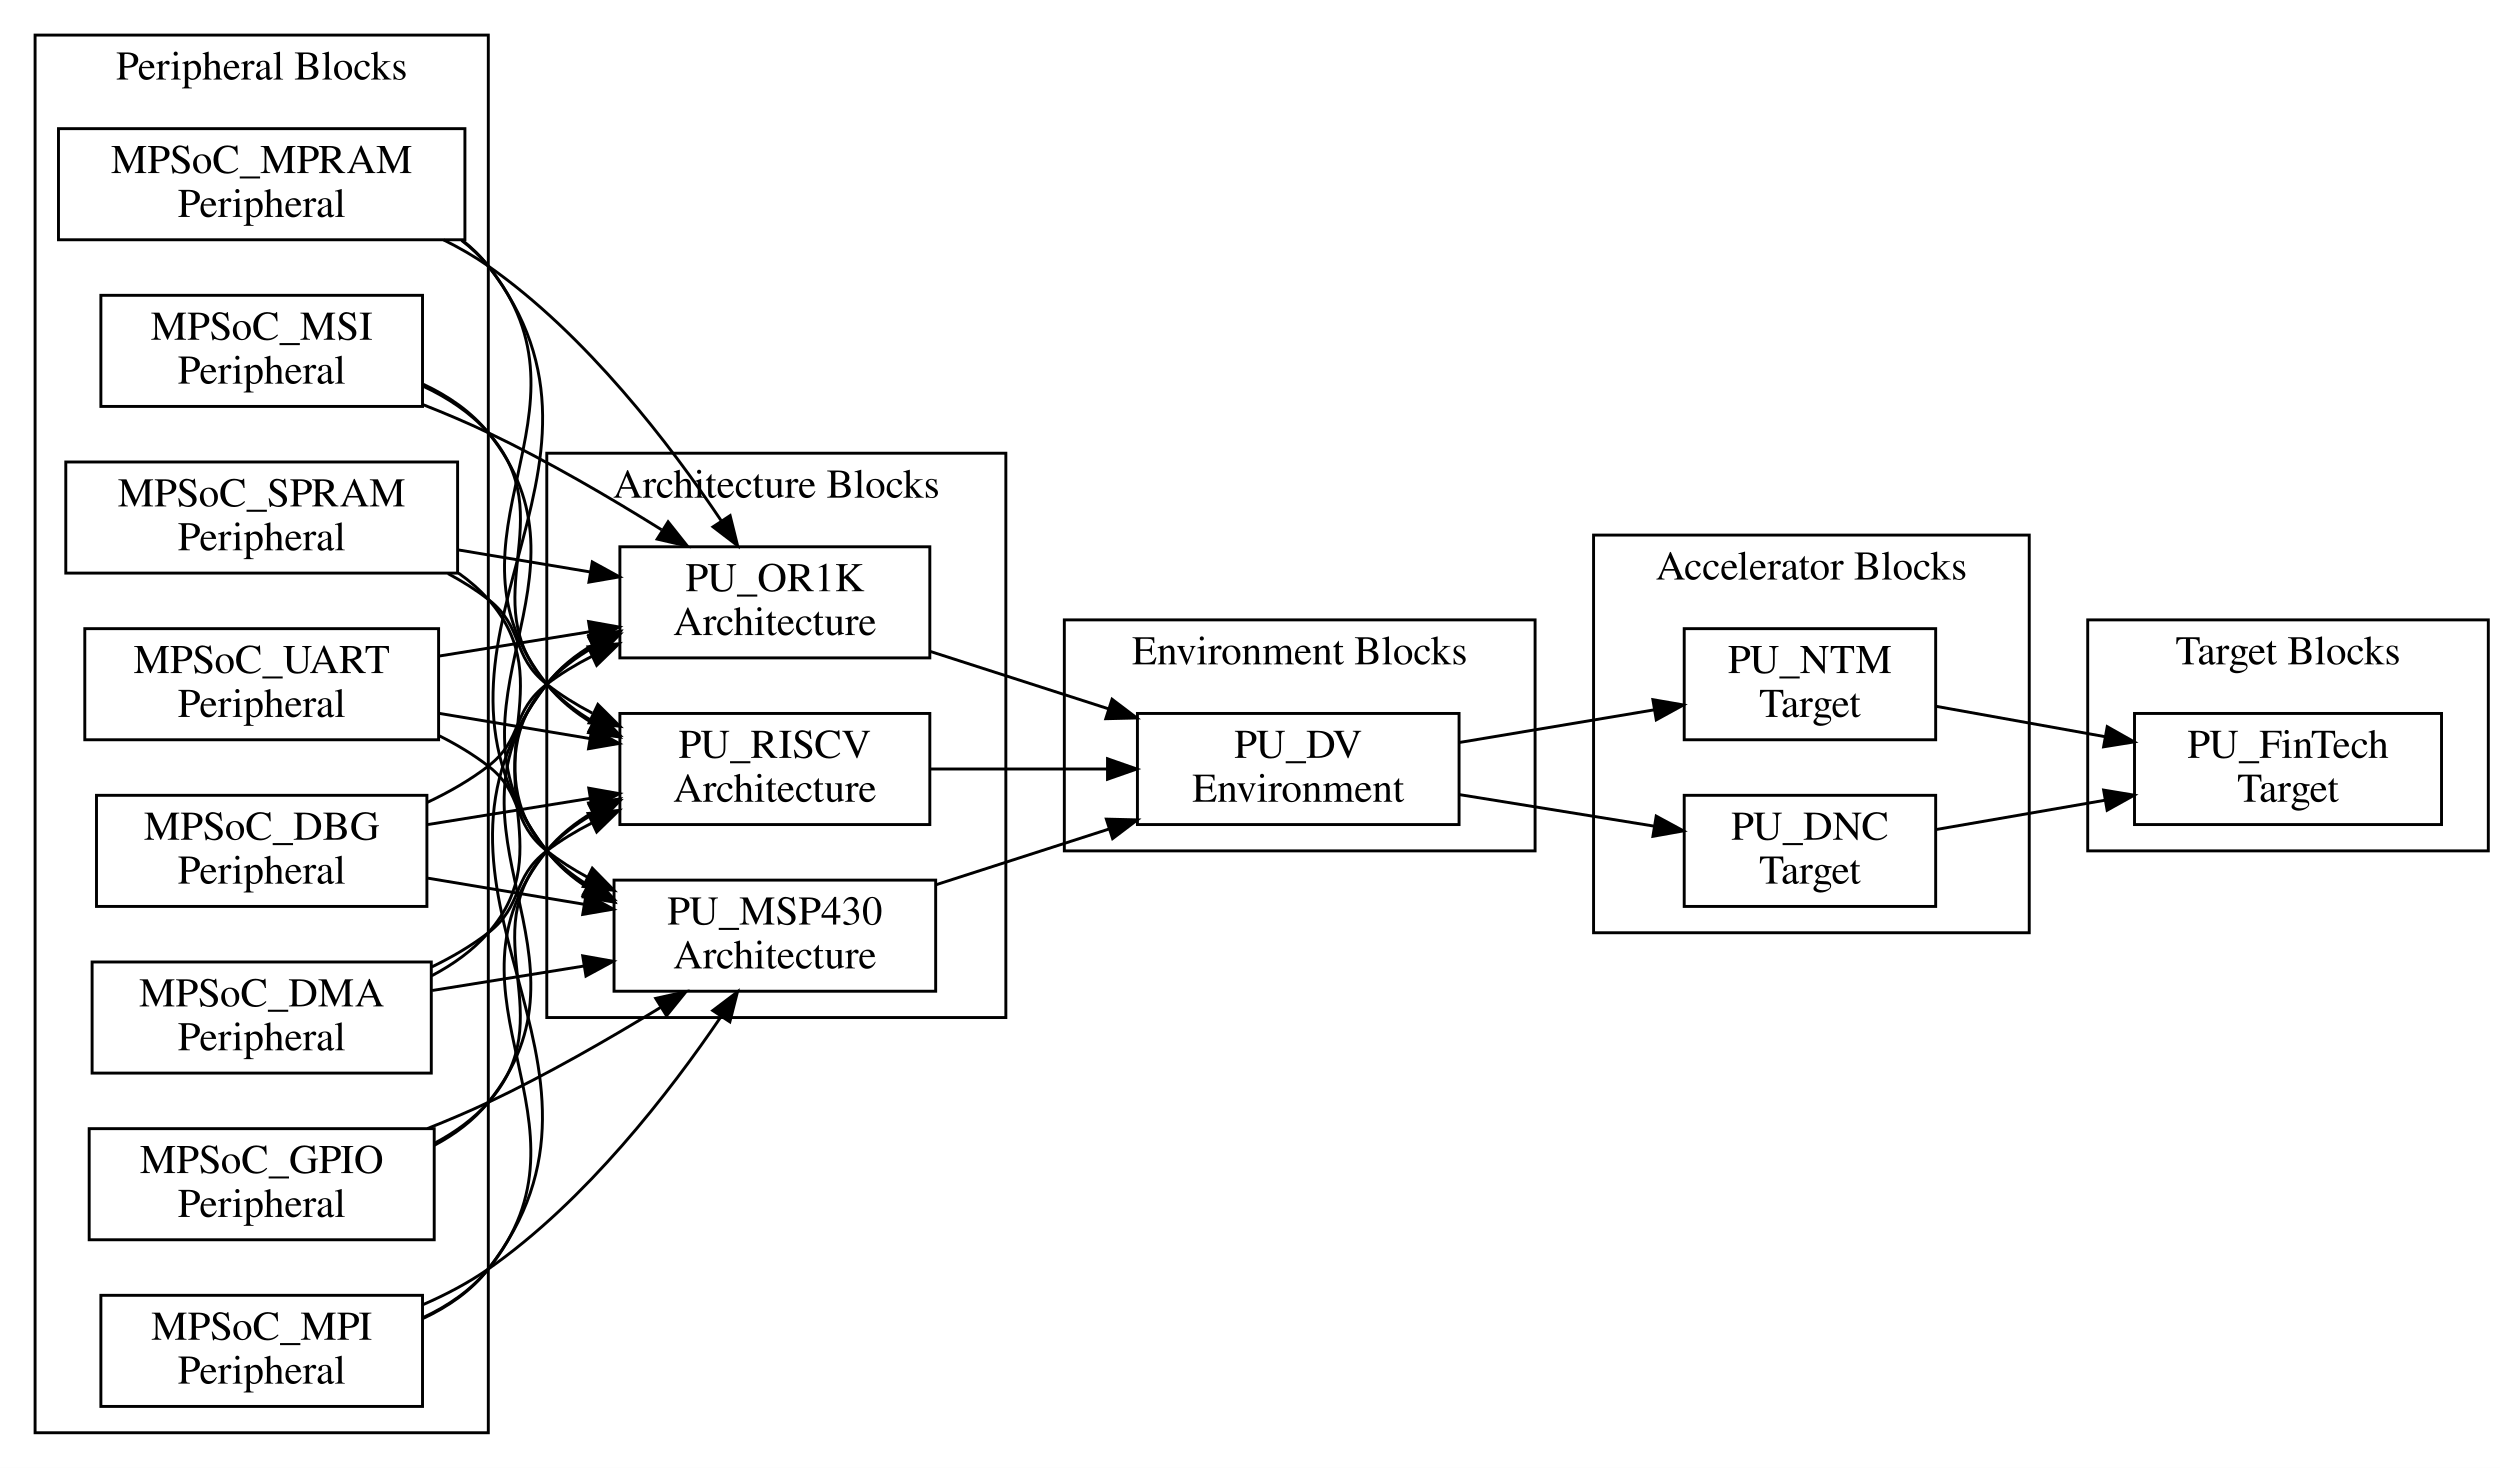
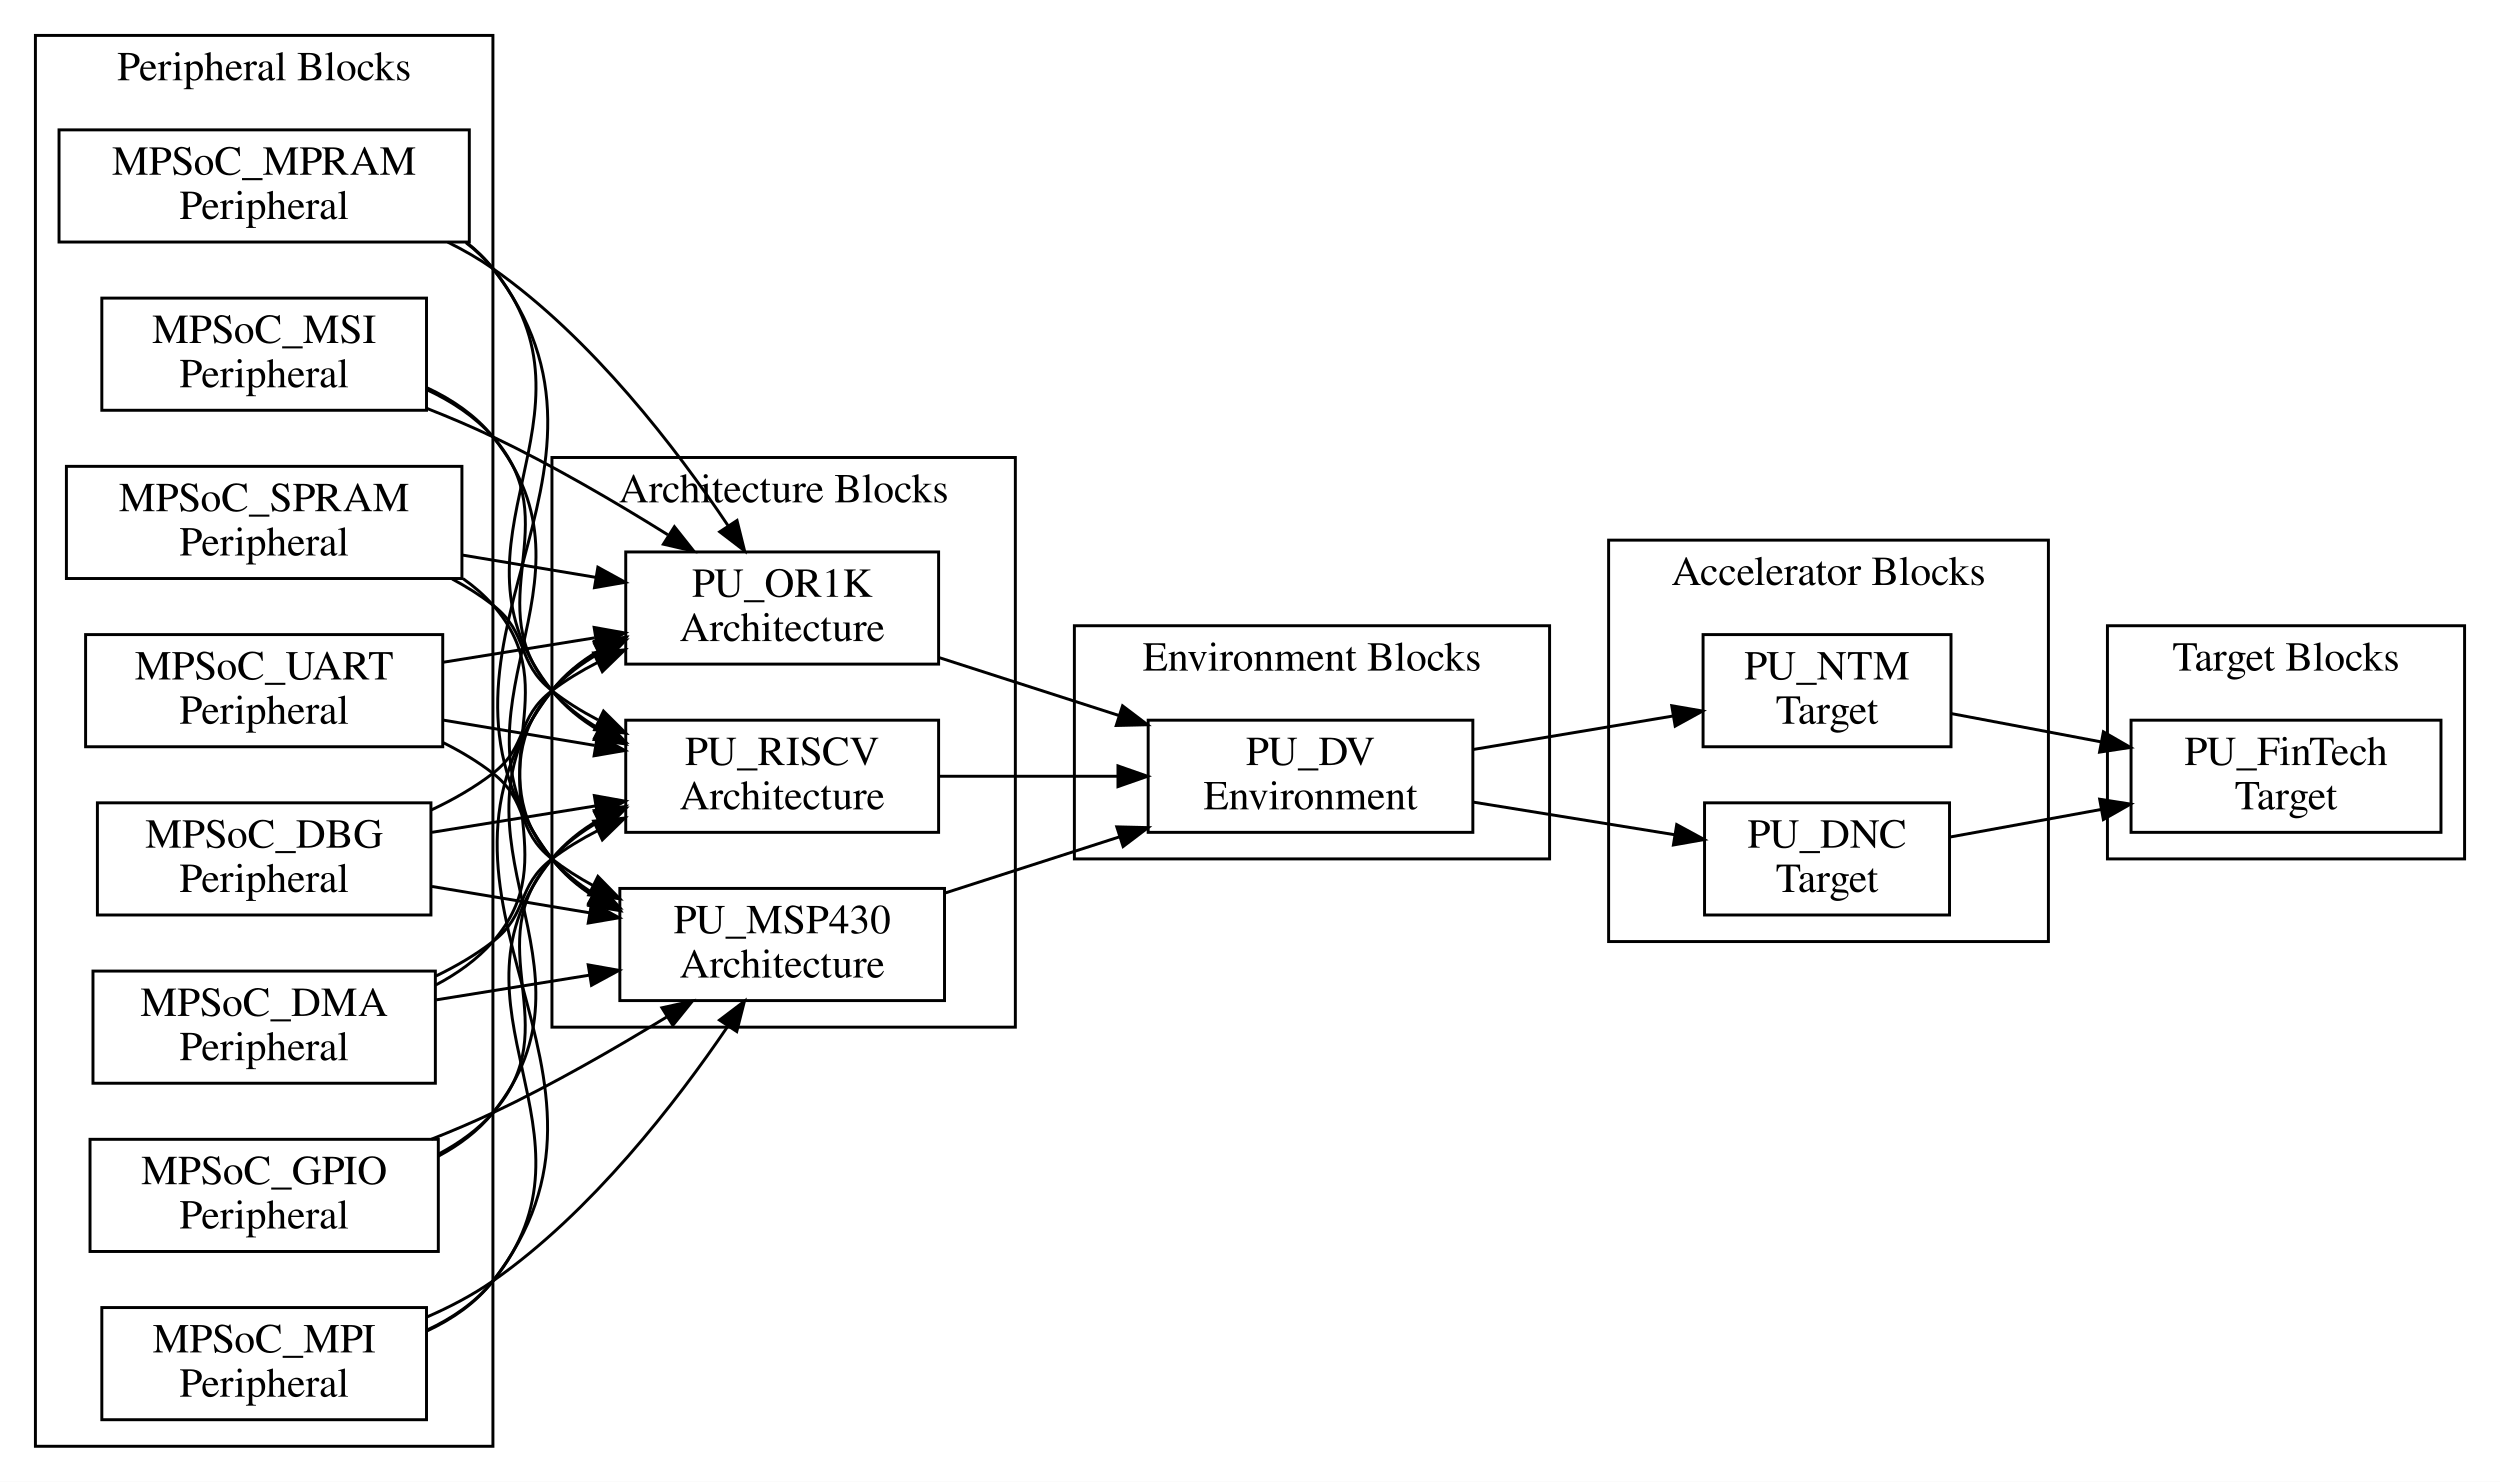
- <svg xmlns="http://www.w3.org/2000/svg" width="855pt" height="502pt" viewBox="0.00 0.00 855.00 502.00">
+ <svg xmlns="http://www.w3.org/2000/svg" width="847pt" height="502pt" viewBox="0.00 0.00 847.00 502.00">
  <g id="graph0" class="graph" transform="scale(1 1) rotate(0) translate(4 498)">
-     <polygon fill="white" stroke="transparent" points="-4,4 -4,-498 851,-498 851,4 -4,4" />
+     <polygon fill="white" stroke="transparent" points="-4,4 -4,-498 843,-498 843,4 -4,4" />
    <g id="clust1" class="cluster">
      <polygon fill="none" stroke="black" points="8,-8 8,-486 163,-486 163,-8 8,-8" />
      <text text-anchor="middle" x="85.5" y="-470.8" font-family="Times,serif" font-size="14.00">Peripheral Blocks</text>
    </g>
    <g id="clust2" class="cluster">
      <polygon fill="none" stroke="black" points="183,-150 183,-343 340,-343 340,-150 183,-150" />
      <text text-anchor="middle" x="261.5" y="-327.8" font-family="Times,serif" font-size="14.00">Architecture Blocks</text>
    </g>
    <g id="clust3" class="cluster">
      <polygon fill="none" stroke="black" points="360,-207 360,-286 521,-286 521,-207 360,-207" />
      <text text-anchor="middle" x="440.5" y="-270.8" font-family="Times,serif" font-size="14.00">Environment Blocks</text>
    </g>
    <g id="clust4" class="cluster">
      <polygon fill="none" stroke="black" points="541,-179 541,-315 690,-315 690,-179 541,-179" />
      <text text-anchor="middle" x="615.5" y="-299.8" font-family="Times,serif" font-size="14.00">Accelerator Blocks</text>
    </g>
    <g id="clust5" class="cluster">
-       <polygon fill="none" stroke="black" points="710,-207 710,-286 847,-286 847,-207 710,-207" />
-       <text text-anchor="middle" x="778.5" y="-270.8" font-family="Times,serif" font-size="14.00">Target Blocks</text>
+       <polygon fill="none" stroke="black" points="710,-207 710,-286 831,-286 831,-207 710,-207" />
+       <text text-anchor="middle" x="770.5" y="-270.8" font-family="Times,serif" font-size="14.00">Target Blocks</text>
    </g>
    <g id="node1" class="node">
      <polygon fill="none" stroke="black" points="29,-188 29,-226 142,-226 142,-188 29,-188" />
      <text text-anchor="middle" x="85.5" y="-210.8" font-family="Times,serif" font-size="14.00">MPSoC_DBG </text>
      <text text-anchor="middle" x="85.5" y="-195.8" font-family="Times,serif" font-size="14.00">Peripheral</text>
    </g>
    <g id="node9" class="node">
      <polygon fill="none" stroke="black" points="206,-159 206,-197 316,-197 316,-159 206,-159" />
      <text text-anchor="middle" x="261" y="-181.8" font-family="Times,serif" font-size="14.00">PU_MSP430 </text>
      <text text-anchor="middle" x="261" y="-166.8" font-family="Times,serif" font-size="14.00">Architecture</text>
    </g>
    <g id="edge1" class="edge">
      <path fill="none" stroke="black" d="M142.35,-197.66C159.33,-194.83 178.12,-191.69 195.61,-188.76" />
      <polygon fill="black" stroke="black" points="196.45,-192.17 205.73,-187.07 195.29,-185.27 196.45,-192.17" />
    </g>
    <g id="node10" class="node">
      <polygon fill="none" stroke="black" points="208,-273 208,-311 314,-311 314,-273 208,-273" />
      <text text-anchor="middle" x="261" y="-295.8" font-family="Times,serif" font-size="14.00">PU_OR1K </text>
      <text text-anchor="middle" x="261" y="-280.8" font-family="Times,serif" font-size="14.00">Architecture</text>
    </g>
    <g id="edge9" class="edge">
      <path fill="none" stroke="black" d="M142.08,-223.56C149.49,-227.03 156.7,-231.15 163,-236 175.11,-245.33 170.82,-254.75 183,-264 187.72,-267.58 192.94,-270.74 198.37,-273.52" />
      <polygon fill="black" stroke="black" points="197.12,-276.8 207.67,-277.84 200.07,-270.45 197.12,-276.8" />
    </g>
    <g id="node11" class="node">
      <polygon fill="none" stroke="black" points="208,-216 208,-254 314,-254 314,-216 208,-216" />
      <text text-anchor="middle" x="261" y="-238.8" font-family="Times,serif" font-size="14.00">PU_RISCV </text>
      <text text-anchor="middle" x="261" y="-223.8" font-family="Times,serif" font-size="14.00">Architecture</text>
    </g>
    <g id="edge17" class="edge">
      <path fill="none" stroke="black" d="M142.35,-216.01C160.07,-218.87 179.77,-222.05 197.9,-224.98" />
      <polygon fill="black" stroke="black" points="197.36,-228.44 207.79,-226.57 198.48,-221.53 197.36,-228.44" />
    </g>
    <g id="node2" class="node">
      <polygon fill="none" stroke="black" points="27.5,-131 27.5,-169 143.5,-169 143.5,-131 27.5,-131" />
      <text text-anchor="middle" x="85.5" y="-153.8" font-family="Times,serif" font-size="14.00">MPSoC_DMA </text>
      <text text-anchor="middle" x="85.5" y="-138.8" font-family="Times,serif" font-size="14.00">Peripheral</text>
    </g>
    <g id="edge2" class="edge">
      <path fill="none" stroke="black" d="M143.79,-159.25C160.46,-161.94 178.77,-164.89 195.83,-167.64" />
      <polygon fill="black" stroke="black" points="195.28,-171.1 205.71,-169.24 196.4,-164.19 195.28,-171.1" />
    </g>
    <g id="edge10" class="edge">
      <path fill="none" stroke="black" d="M143.64,-164.29C150.91,-168.1 157.66,-172.91 163,-179 188.58,-208.18 157.22,-234.99 183,-264 187.51,-269.07 193.01,-273.23 198.98,-276.63" />
      <polygon fill="black" stroke="black" points="197.48,-279.79 207.99,-281.09 200.59,-273.52 197.48,-279.79" />
    </g>
    <g id="edge18" class="edge">
      <path fill="none" stroke="black" d="M143.67,-167.31C150.52,-170.62 157.15,-174.49 163,-179 175.11,-188.33 170.82,-197.75 183,-207 187.72,-210.58 192.94,-213.74 198.37,-216.52" />
      <polygon fill="black" stroke="black" points="197.12,-219.8 207.67,-220.84 200.07,-213.45 197.12,-219.8" />
    </g>
    <g id="node3" class="node">
      <polygon fill="none" stroke="black" points="26.5,-74 26.5,-112 144.5,-112 144.5,-74 26.5,-74" />
      <text text-anchor="middle" x="85.5" y="-96.8" font-family="Times,serif" font-size="14.00">MPSoC_GPIO </text>
      <text text-anchor="middle" x="85.5" y="-81.8" font-family="Times,serif" font-size="14.00">Peripheral</text>
    </g>
    <g id="edge3" class="edge">
      <path fill="none" stroke="black" d="M142.14,-112.02C149.24,-114.84 156.35,-117.86 163,-121 183,-130.44 204.29,-142.69 221.82,-153.41" />
      <polygon fill="black" stroke="black" points="220.26,-156.56 230.61,-158.85 223.95,-150.61 220.26,-156.56" />
    </g>
    <g id="edge11" class="edge">
      <path fill="none" stroke="black" d="M144.51,-106.29C151.56,-110.03 158.02,-114.84 163,-121 203.32,-170.92 142.62,-214.12 183,-264 187.33,-269.35 192.77,-273.68 198.75,-277.18" />
      <polygon fill="black" stroke="black" points="197.33,-280.38 207.83,-281.74 200.47,-274.12 197.33,-280.38" />
    </g>
    <g id="edge19" class="edge">
      <path fill="none" stroke="black" d="M144.77,-107.1C151.61,-110.73 157.94,-115.28 163,-121 189,-150.39 156.97,-177.63 183,-207 187.5,-212.08 193,-216.24 198.96,-219.64" />
      <polygon fill="black" stroke="black" points="197.46,-222.8 207.98,-224.11 200.57,-216.53 197.46,-222.8" />
    </g>
    <g id="node4" class="node">
      <polygon fill="none" stroke="black" points="30.5,-17 30.5,-55 140.5,-55 140.5,-17 30.5,-17" />
      <text text-anchor="middle" x="85.5" y="-39.8" font-family="Times,serif" font-size="14.00">MPSoC_MPI </text>
      <text text-anchor="middle" x="85.5" y="-24.8" font-family="Times,serif" font-size="14.00">Peripheral</text>
    </g>
    <g id="edge4" class="edge">
      <path fill="none" stroke="black" d="M140.52,-51.75C148.4,-55.17 156.15,-59.23 163,-64 196.38,-87.25 225.21,-124.69 242.57,-150.28" />
      <polygon fill="black" stroke="black" points="239.77,-152.39 248.22,-158.79 245.61,-148.52 239.77,-152.39" />
    </g>
    <g id="edge12" class="edge">
      <path fill="none" stroke="black" d="M140.53,-47.01C149.18,-51.03 157.19,-56.51 163,-64 217.76,-134.58 128.17,-193.47 183,-264 187.28,-269.51 192.75,-273.93 198.79,-277.49" />
      <polygon fill="black" stroke="black" points="197.48,-280.74 207.98,-282.1 200.61,-274.49 197.48,-280.74" />
    </g>
    <g id="edge20" class="edge">
      <path fill="none" stroke="black" d="M140.67,-47.38C149.21,-51.36 157.13,-56.74 163,-64 203.32,-113.92 142.62,-157.12 183,-207 187.33,-212.35 192.77,-216.68 198.75,-220.18" />
      <polygon fill="black" stroke="black" points="197.33,-223.38 207.83,-224.74 200.47,-217.12 197.33,-223.38" />
    </g>
    <g id="node5" class="node">
      <polygon fill="none" stroke="black" points="16,-416 16,-454 155,-454 155,-416 16,-416" />
      <text text-anchor="middle" x="85.5" y="-438.8" font-family="Times,serif" font-size="14.00">MPSoC_MPRAM </text>
      <text text-anchor="middle" x="85.5" y="-423.8" font-family="Times,serif" font-size="14.00">Peripheral</text>
    </g>
    <g id="edge5" class="edge">
      <path fill="none" stroke="black" d="M154.01,-415.9C157.36,-413.3 160.4,-410.35 163,-407 217.76,-336.42 128.57,-277.84 183,-207 186.88,-201.95 191.75,-197.77 197.15,-194.33" />
      <polygon fill="black" stroke="black" points="198.9,-197.36 205.99,-189.49 195.54,-191.22 198.9,-197.36" />
    </g>
    <g id="edge13" class="edge">
      <path fill="none" stroke="black" d="M147.69,-415.96C153.06,-413.3 158.25,-410.32 163,-407 196.5,-383.56 225.3,-345.79 242.62,-319.97" />
      <polygon fill="black" stroke="black" points="245.7,-321.66 248.26,-311.38 239.85,-317.82 245.7,-321.66" />
    </g>
    <g id="edge21" class="edge">
      <path fill="none" stroke="black" d="M153.86,-415.78C157.24,-413.21 160.33,-410.3 163,-407 203.32,-357.08 142.91,-314.11 183,-264 187.32,-258.6 192.75,-254.21 198.73,-250.64" />
      <polygon fill="black" stroke="black" points="200.52,-253.65 207.8,-245.96 197.31,-247.43 200.52,-253.65" />
    </g>
    <g id="node6" class="node">
      <polygon fill="none" stroke="black" points="30.5,-359 30.5,-397 140.5,-397 140.5,-359 30.5,-359" />
      <text text-anchor="middle" x="85.5" y="-381.8" font-family="Times,serif" font-size="14.00">MPSoC_MSI </text>
      <text text-anchor="middle" x="85.5" y="-366.8" font-family="Times,serif" font-size="14.00">Peripheral</text>
    </g>
    <g id="edge6" class="edge">
      <path fill="none" stroke="black" d="M140.67,-366.62C149.21,-362.64 157.13,-357.26 163,-350 203.32,-300.08 142.91,-257.11 183,-207 186.83,-202.21 191.54,-198.22 196.73,-194.88" />
      <polygon fill="black" stroke="black" points="198.77,-197.75 205.84,-189.86 195.39,-191.62 198.77,-197.75" />
    </g>
    <g id="edge14" class="edge">
      <path fill="none" stroke="black" d="M140.53,-359.67C148.17,-356.67 155.85,-353.41 163,-350 183.21,-340.36 204.68,-327.8 222.26,-316.82" />
      <polygon fill="black" stroke="black" points="224.49,-319.55 231.08,-311.25 220.75,-313.63 224.49,-319.55" />
    </g>
    <g id="edge22" class="edge">
      <path fill="none" stroke="black" d="M140.54,-366C148.98,-362.08 156.91,-356.89 163,-350 189,-320.61 157.14,-293.51 183,-264 187.49,-258.87 192.98,-254.65 198.94,-251.18" />
      <polygon fill="black" stroke="black" points="200.63,-254.25 207.96,-246.59 197.45,-248.01 200.63,-254.25" />
    </g>
    <g id="node7" class="node">
      <polygon fill="none" stroke="black" points="18.5,-302 18.5,-340 152.5,-340 152.5,-302 18.5,-302" />
      <text text-anchor="middle" x="85.5" y="-324.8" font-family="Times,serif" font-size="14.00">MPSoC_SPRAM </text>
      <text text-anchor="middle" x="85.5" y="-309.8" font-family="Times,serif" font-size="14.00">Peripheral</text>
    </g>
    <g id="edge7" class="edge">
      <path fill="none" stroke="black" d="M152.83,-301.99C156.56,-299.37 160,-296.39 163,-293 189,-263.61 157.14,-236.51 183,-207 186.98,-202.46 191.75,-198.62 196.93,-195.39" />
      <polygon fill="black" stroke="black" points="198.85,-198.33 205.98,-190.49 195.52,-192.17 198.85,-198.33" />
    </g>
    <g id="edge15" class="edge">
      <path fill="none" stroke="black" d="M152.59,-309.95C167.45,-307.47 183.17,-304.84 197.86,-302.39" />
      <polygon fill="black" stroke="black" points="198.56,-305.82 207.85,-300.72 197.41,-298.91 198.56,-305.82" />
    </g>
    <g id="edge23" class="edge">
      <path fill="none" stroke="black" d="M149.2,-301.83C154.08,-299.22 158.75,-296.29 163,-293 175.38,-283.41 170.67,-273.64 183,-264 187.76,-260.28 193.04,-257 198.56,-254.11" />
      <polygon fill="black" stroke="black" points="200.47,-257.08 207.99,-249.61 197.46,-250.76 200.47,-257.08" />
    </g>
    <g id="node8" class="node">
      <polygon fill="none" stroke="black" points="25,-245 25,-283 146,-283 146,-245 25,-245" />
      <text text-anchor="middle" x="85.5" y="-267.8" font-family="Times,serif" font-size="14.00">MPSoC_UART </text>
      <text text-anchor="middle" x="85.5" y="-252.8" font-family="Times,serif" font-size="14.00">Peripheral</text>
    </g>
    <g id="edge8" class="edge">
      <path fill="none" stroke="black" d="M146.09,-246.43C152.09,-243.44 157.86,-239.98 163,-236 175.38,-226.41 170.67,-216.64 183,-207 187.29,-203.65 192.01,-200.65 196.94,-197.97" />
      <polygon fill="black" stroke="black" points="198.57,-201.07 205.98,-193.5 195.47,-194.8 198.57,-201.07" />
    </g>
    <g id="edge16" class="edge">
      <path fill="none" stroke="black" d="M146.21,-273.64C162.77,-276.31 180.79,-279.22 197.5,-281.91" />
      <polygon fill="black" stroke="black" points="197.29,-285.42 207.72,-283.56 198.4,-278.51 197.29,-285.42" />
    </g>
    <g id="edge24" class="edge">
      <path fill="none" stroke="black" d="M146.21,-254.02C162.77,-251.25 180.79,-248.24 197.5,-245.45" />
      <polygon fill="black" stroke="black" points="198.43,-248.84 207.72,-243.74 197.28,-241.94 198.43,-248.84" />
    </g>
    <g id="node12" class="node">
      <polygon fill="none" stroke="black" points="385,-216 385,-254 495,-254 495,-216 385,-216" />
      <text text-anchor="middle" x="440" y="-238.8" font-family="Times,serif" font-size="14.00">PU_DV </text>
      <text text-anchor="middle" x="440" y="-223.8" font-family="Times,serif" font-size="14.00">Environment</text>
    </g>
    <g id="edge25" class="edge">
      <path fill="none" stroke="black" d="M316.07,-195.41C334.77,-201.43 355.89,-208.24 375.29,-214.48" />
      <polygon fill="black" stroke="black" points="374.37,-217.86 384.96,-217.6 376.51,-211.2 374.37,-217.86" />
    </g>
    <g id="edge26" class="edge">
      <path fill="none" stroke="black" d="M314.15,-275.21C333.25,-269.05 355.09,-262.02 375.11,-255.58" />
      <polygon fill="black" stroke="black" points="376.32,-258.86 384.77,-252.46 374.18,-252.2 376.32,-258.86" />
    </g>
    <g id="edge27" class="edge">
      <path fill="none" stroke="black" d="M314.15,-235C333.08,-235 354.7,-235 374.56,-235" />
      <polygon fill="black" stroke="black" points="374.77,-238.5 384.77,-235 374.77,-231.5 374.77,-238.5" />
    </g>
    <g id="node13" class="node">
-       <polygon fill="none" stroke="black" points="572,-245 572,-283 658,-283 658,-245 572,-245" />
+       <polygon fill="none" stroke="black" points="573,-245 573,-283 657,-283 657,-245 573,-245" />
      <text text-anchor="middle" x="615" y="-267.8" font-family="Times,serif" font-size="14.00">PU_NTM </text>
      <text text-anchor="middle" x="615" y="-252.8" font-family="Times,serif" font-size="14.00">Target</text>
    </g>
    <g id="edge28" class="edge">
-       <path fill="none" stroke="black" d="M495.26,-244.1C516.47,-247.65 540.69,-251.71 561.7,-255.23" />
-       <polygon fill="black" stroke="black" points="561.29,-258.71 571.73,-256.91 562.44,-251.81 561.29,-258.71" />
+       <path fill="none" stroke="black" d="M495.26,-244.1C516.81,-247.71 541.47,-251.84 562.71,-255.4" />
+       <polygon fill="black" stroke="black" points="562.39,-258.9 572.83,-257.1 563.55,-251.99 562.39,-258.9" />
    </g>
    <g id="node14" class="node">
-       <polygon fill="none" stroke="black" points="572,-188 572,-226 658,-226 658,-188 572,-188" />
+       <polygon fill="none" stroke="black" points="573.5,-188 573.5,-226 656.5,-226 656.5,-188 573.5,-188" />
      <text text-anchor="middle" x="615" y="-210.8" font-family="Times,serif" font-size="14.00">PU_DNC </text>
      <text text-anchor="middle" x="615" y="-195.8" font-family="Times,serif" font-size="14.00">Target</text>
    </g>
    <g id="edge29" class="edge">
-       <path fill="none" stroke="black" d="M495.26,-226.22C516.47,-222.79 540.69,-218.87 561.7,-215.46" />
-       <polygon fill="black" stroke="black" points="562.42,-218.89 571.73,-213.84 561.3,-211.98 562.42,-218.89" />
+       <path fill="none" stroke="black" d="M495.26,-226.22C517.08,-222.69 542.08,-218.64 563.5,-215.17" />
+       <polygon fill="black" stroke="black" points="564.07,-218.63 573.38,-213.57 562.95,-211.72 564.07,-218.63" />
    </g>
    <g id="node15" class="node">
-       <polygon fill="none" stroke="black" points="726,-216 726,-254 831,-254 831,-216 726,-216" />
-       <text text-anchor="middle" x="778.5" y="-238.8" font-family="Times,serif" font-size="14.00">PU_FinTech </text>
-       <text text-anchor="middle" x="778.5" y="-223.8" font-family="Times,serif" font-size="14.00">Target</text>
+       <polygon fill="none" stroke="black" points="718,-216 718,-254 823,-254 823,-216 718,-216" />
+       <text text-anchor="middle" x="770.5" y="-238.8" font-family="Times,serif" font-size="14.00">PU_FinTech </text>
+       <text text-anchor="middle" x="770.5" y="-223.8" font-family="Times,serif" font-size="14.00">Target</text>
    </g>
    <g id="edge30" class="edge">
-       <path fill="none" stroke="black" d="M658.01,-256.46C675.68,-253.28 696.59,-249.53 715.94,-246.05" />
-       <polygon fill="black" stroke="black" points="716.67,-249.48 725.89,-244.27 715.43,-242.59 716.67,-249.48" />
+       <path fill="none" stroke="black" d="M657.14,-256.23C672.72,-253.28 690.83,-249.86 707.9,-246.64" />
+       <polygon fill="black" stroke="black" points="708.63,-250.06 717.8,-244.77 707.33,-243.18 708.63,-250.06" />
    </g>
    <g id="edge31" class="edge">
-       <path fill="none" stroke="black" d="M658.01,-214.28C675.68,-217.35 696.59,-220.97 715.94,-224.33" />
-       <polygon fill="black" stroke="black" points="715.44,-227.79 725.89,-226.05 716.64,-220.9 715.44,-227.79" />
+       <path fill="none" stroke="black" d="M656.73,-214.43C672.4,-217.29 690.65,-220.62 707.86,-223.76" />
+       <polygon fill="black" stroke="black" points="707.37,-227.22 717.83,-225.58 708.62,-220.34 707.37,-227.22" />
    </g>
  </g>
</svg>
